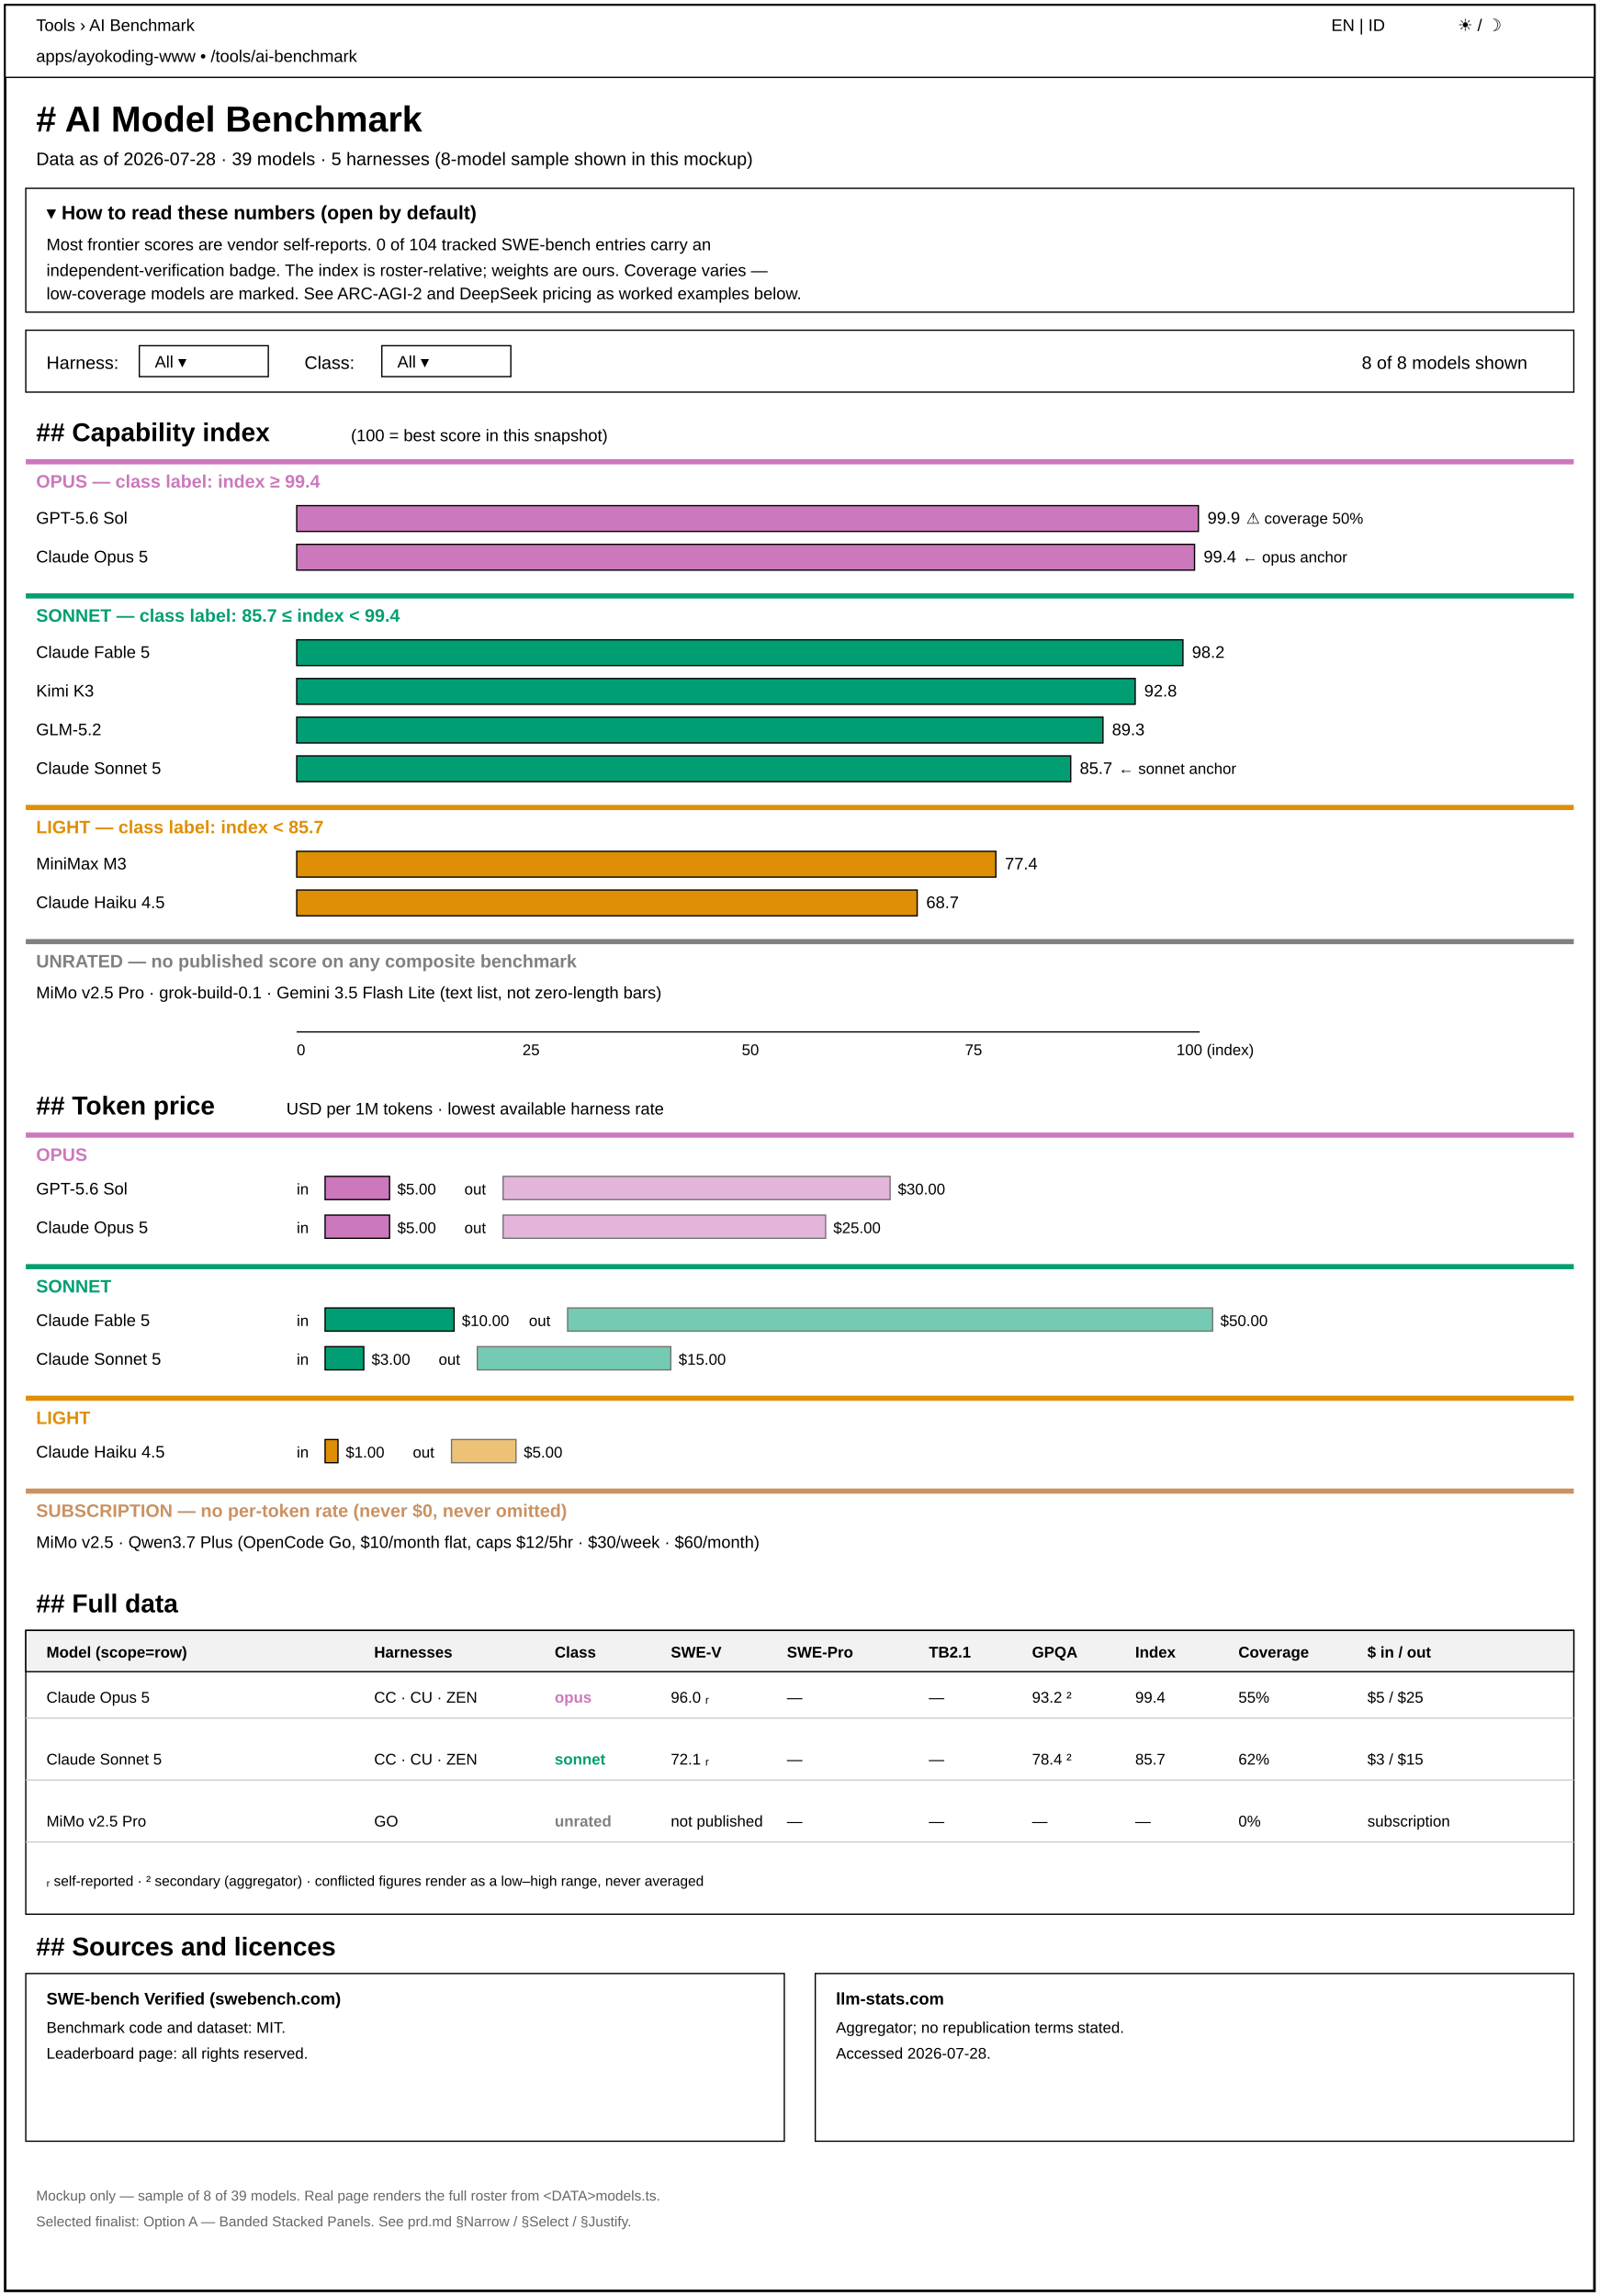
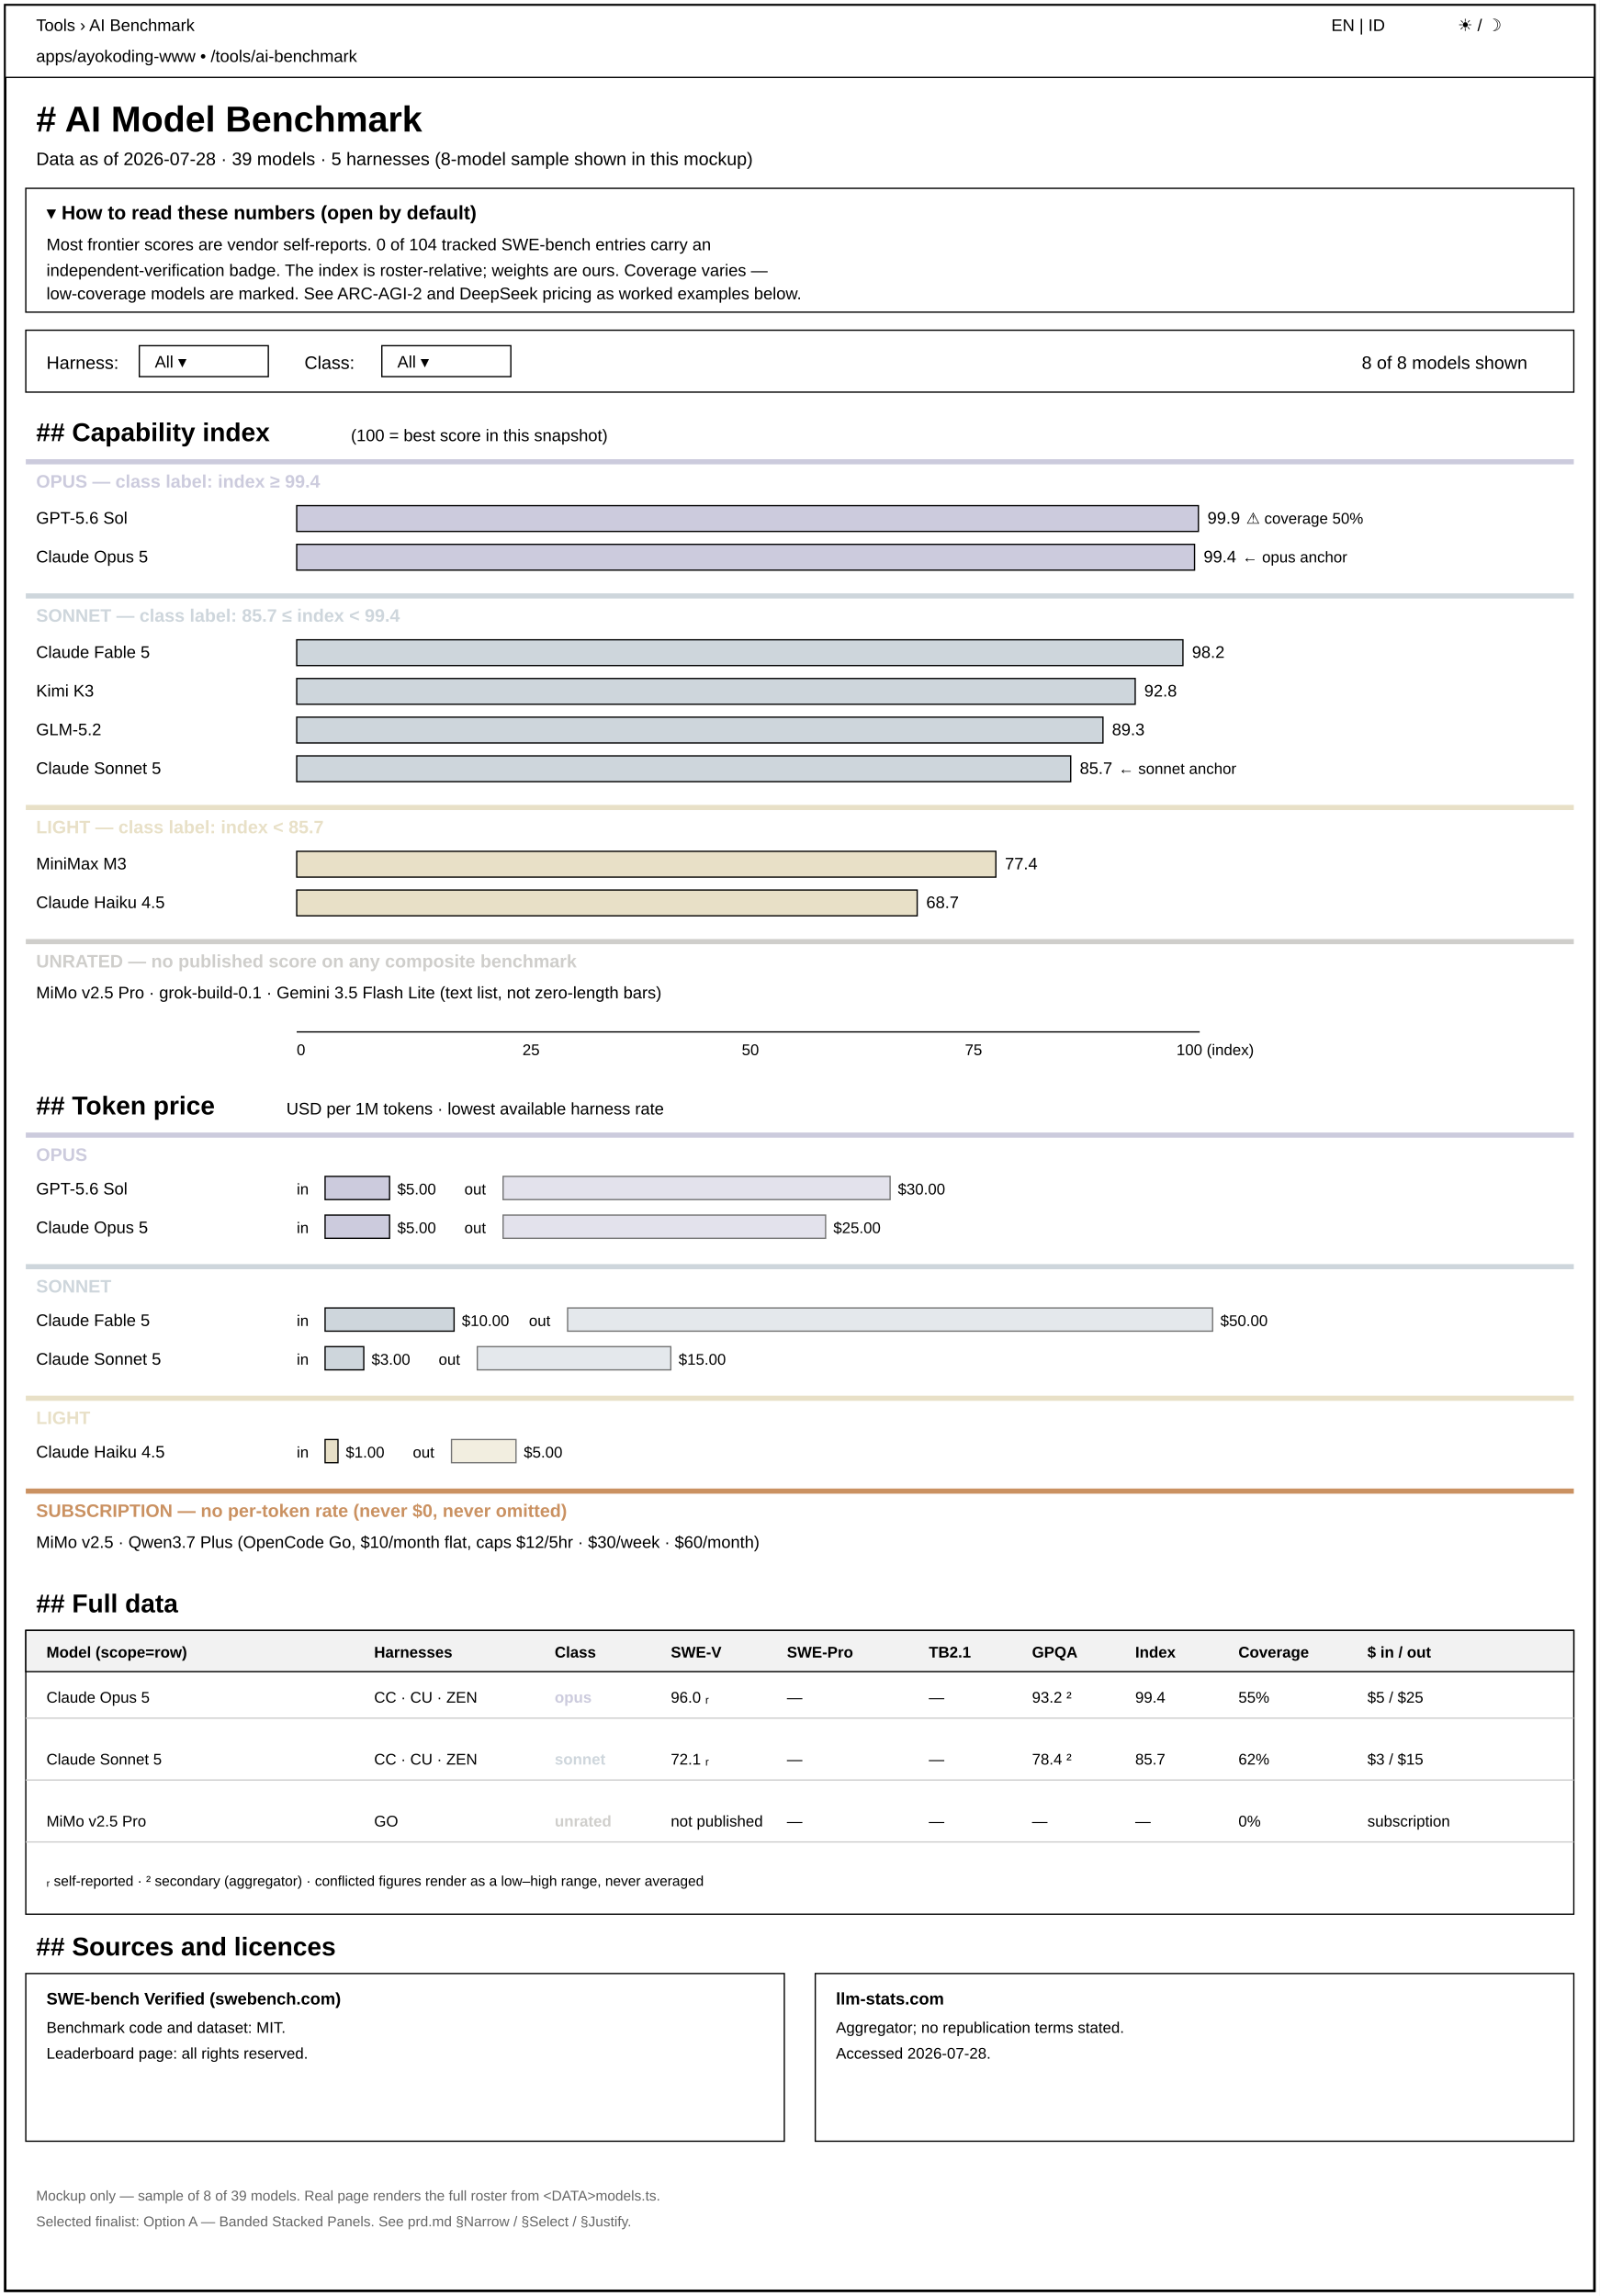
<svg xmlns="http://www.w3.org/2000/svg" viewBox="0 0 1240 1780" font-family="Arial, Helvetica, sans-serif">
  <rect x="0" y="0" width="1240" height="1780" fill="#FFFFFF" />
  <rect x="4" y="4" width="1232" height="1772" fill="none" stroke="#000000" stroke-width="2" />
  <rect x="4" y="4" width="1232" height="56" fill="#FFFFFF" stroke="#000000" stroke-width="1" />
  <text x="28" y="24" font-size="13" fill="#000000">Tools › AI Benchmark</text>
  <text x="1032" y="24" font-size="13" fill="#000000">EN | ID</text>
  <text x="1130" y="24" font-size="13" fill="#000000">☀ / ☽</text>
  <text x="28" y="48" font-size="13" fill="#000000">apps/ayokoding-www • /tools/ai-benchmark</text>
  <text x="28" y="102" font-size="28" font-weight="bold" fill="#000000"># AI Model Benchmark</text>
  <text x="28" y="128" font-size="14" fill="#000000">Data as of 2026-07-28 · 39 models · 5 harnesses (8-model sample shown in this mockup)</text>
  <rect x="20" y="146" width="1200" height="96" fill="#FFFFFF" stroke="#000000" stroke-width="1" />
  <text x="36" y="170" font-size="15" font-weight="bold" fill="#000000">▾ How to read these numbers (open by default)</text>
  <text x="36" y="194" font-size="13" fill="#000000">Most frontier scores are vendor self-reports. 0 of 104 tracked SWE-bench entries carry an</text>
  <text x="36" y="214" font-size="13" fill="#000000">independent-verification badge. The index is roster-relative; weights are ours. Coverage varies —</text>
  <text x="36" y="232" font-size="13" fill="#000000">low-coverage models are marked. See ARC-AGI-2 and DeepSeek pricing as worked examples below.</text>
  <rect x="20" y="256" width="1200" height="48" fill="#FFFFFF" stroke="#000000" stroke-width="1" />
  <text x="36" y="286" font-size="14" fill="#000000">Harness:</text>
  <rect x="108" y="268" width="100" height="24" fill="none" stroke="#000000" stroke-width="1" />
  <text x="120" y="285" font-size="13" fill="#000000">All ▾</text>
  <text x="236" y="286" font-size="14" fill="#000000">Class:</text>
  <rect x="296" y="268" width="100" height="24" fill="none" stroke="#000000" stroke-width="1" />
  <text x="308" y="285" font-size="13" fill="#000000">All ▾</text>
  <text x="1184" y="286" font-size="14" fill="#000000" text-anchor="end">8 of 8 models shown</text>
  <text x="28" y="342" font-size="20" font-weight="bold" fill="#000000">## Capability index</text>
  <text x="272" y="342" font-size="13" fill="#000000">(100 = best score in this snapshot)</text>
-   <rect x="20" y="356" width="1200" height="4" fill="#CC78BC" />
-   <text x="28" y="378" font-size="14" font-weight="bold" fill="#CC78BC">OPUS — class label: index ≥ 99.4</text>
+   <rect x="20" y="356" width="1200" height="4" fill="#cccbdd" />
+   <text x="28" y="378" font-size="14" font-weight="bold" fill="#cccbdd">OPUS — class label: index ≥ 99.4</text>
  <text x="28" y="406" font-size="13" fill="#000000">GPT-5.6 Sol</text>
-   <rect x="230" y="392" width="699" height="20" fill="#CC78BC" stroke="#000000" stroke-width="1" />
+   <rect x="230" y="392" width="699" height="20" fill="#cccbdd" stroke="#000000" stroke-width="1" />
  <text x="936" y="406" font-size="13" fill="#000000">99.9</text>
  <text x="966" y="406" font-size="12" fill="#000000">⚠ coverage 50%</text>
  <text x="28" y="436" font-size="13" fill="#000000">Claude Opus 5</text>
-   <rect x="230" y="422" width="696" height="20" fill="#CC78BC" stroke="#000000" stroke-width="1" />
+   <rect x="230" y="422" width="696" height="20" fill="#cccbdd" stroke="#000000" stroke-width="1" />
  <text x="933" y="436" font-size="13" fill="#000000">99.4</text>
  <text x="963" y="436" font-size="12" fill="#000000">← opus anchor</text>
-   <rect x="20" y="460" width="1200" height="4" fill="#029E73" />
-   <text x="28" y="482" font-size="14" font-weight="bold" fill="#029E73">SONNET — class label: 85.7 ≤ index &lt; 99.4</text>
+   <rect x="20" y="460" width="1200" height="4" fill="#ced6dc" />
+   <text x="28" y="482" font-size="14" font-weight="bold" fill="#ced6dc">SONNET — class label: 85.7 ≤ index &lt; 99.4</text>
  <text x="28" y="510" font-size="13" fill="#000000">Claude Fable 5</text>
-   <rect x="230" y="496" width="687" height="20" fill="#029E73" stroke="#000000" stroke-width="1" />
+   <rect x="230" y="496" width="687" height="20" fill="#ced6dc" stroke="#000000" stroke-width="1" />
  <text x="924" y="510" font-size="13" fill="#000000">98.2</text>
  <text x="28" y="540" font-size="13" fill="#000000">Kimi K3</text>
-   <rect x="230" y="526" width="650" height="20" fill="#029E73" stroke="#000000" stroke-width="1" />
+   <rect x="230" y="526" width="650" height="20" fill="#ced6dc" stroke="#000000" stroke-width="1" />
  <text x="887" y="540" font-size="13" fill="#000000">92.8</text>
  <text x="28" y="570" font-size="13" fill="#000000">GLM-5.2</text>
-   <rect x="230" y="556" width="625" height="20" fill="#029E73" stroke="#000000" stroke-width="1" />
+   <rect x="230" y="556" width="625" height="20" fill="#ced6dc" stroke="#000000" stroke-width="1" />
  <text x="862" y="570" font-size="13" fill="#000000">89.3</text>
  <text x="28" y="600" font-size="13" fill="#000000">Claude Sonnet 5</text>
-   <rect x="230" y="586" width="600" height="20" fill="#029E73" stroke="#000000" stroke-width="1" />
+   <rect x="230" y="586" width="600" height="20" fill="#ced6dc" stroke="#000000" stroke-width="1" />
  <text x="837" y="600" font-size="13" fill="#000000">85.7</text>
  <text x="867" y="600" font-size="12" fill="#000000">← sonnet anchor</text>
-   <rect x="20" y="624" width="1200" height="4" fill="#DE8F05" />
-   <text x="28" y="646" font-size="14" font-weight="bold" fill="#DE8F05">LIGHT — class label: index &lt; 85.7</text>
+   <rect x="20" y="624" width="1200" height="4" fill="#e8e0c7" />
+   <text x="28" y="646" font-size="14" font-weight="bold" fill="#e8e0c7">LIGHT — class label: index &lt; 85.7</text>
  <text x="28" y="674" font-size="13" fill="#000000">MiniMax M3</text>
-   <rect x="230" y="660" width="542" height="20" fill="#DE8F05" stroke="#000000" stroke-width="1" />
+   <rect x="230" y="660" width="542" height="20" fill="#e8e0c7" stroke="#000000" stroke-width="1" />
  <text x="779" y="674" font-size="13" fill="#000000">77.4</text>
  <text x="28" y="704" font-size="13" fill="#000000">Claude Haiku 4.5</text>
-   <rect x="230" y="690" width="481" height="20" fill="#DE8F05" stroke="#000000" stroke-width="1" />
+   <rect x="230" y="690" width="481" height="20" fill="#e8e0c7" stroke="#000000" stroke-width="1" />
  <text x="718" y="704" font-size="13" fill="#000000">68.7</text>
-   <rect x="20" y="728" width="1200" height="4" fill="#808080" />
-   <text x="28" y="750" font-size="14" font-weight="bold" fill="#808080">UNRATED — no published score on any composite benchmark</text>
+   <rect x="20" y="728" width="1200" height="4" fill="#cfcecb" />
+   <text x="28" y="750" font-size="14" font-weight="bold" fill="#cfcecb">UNRATED — no published score on any composite benchmark</text>
  <text x="28" y="774" font-size="13" fill="#000000">MiMo v2.5 Pro · grok-build-0.1 · Gemini 3.5 Flash Lite (text list, not zero-length bars)</text>
  <line x1="230" y1="800" x2="930" y2="800" stroke="#000000" stroke-width="1" />
  <text x="230" y="818" font-size="12" fill="#000000">0</text>
  <text x="405" y="818" font-size="12" fill="#000000">25</text>
  <text x="575" y="818" font-size="12" fill="#000000">50</text>
  <text x="748" y="818" font-size="12" fill="#000000">75</text>
  <text x="912" y="818" font-size="12" fill="#000000">100 (index)</text>
  <text x="28" y="864" font-size="20" font-weight="bold" fill="#000000">## Token price</text>
  <text x="222" y="864" font-size="13" fill="#000000">USD per 1M tokens · lowest available harness rate</text>
-   <rect x="20" y="878" width="1200" height="4" fill="#CC78BC" />
-   <text x="28" y="900" font-size="14" font-weight="bold" fill="#CC78BC">OPUS</text>
+   <rect x="20" y="878" width="1200" height="4" fill="#cccbdd" />
+   <text x="28" y="900" font-size="14" font-weight="bold" fill="#cccbdd">OPUS</text>
  <text x="28" y="926" font-size="13" fill="#000000">GPT-5.6 Sol</text>
  <text x="230" y="926" font-size="12" fill="#000000">in</text>
-   <rect x="252" y="912" width="50" height="18" fill="#CC78BC" stroke="#000000" stroke-width="1" />
+   <rect x="252" y="912" width="50" height="18" fill="#cccbdd" stroke="#000000" stroke-width="1" />
  <text x="308" y="926" font-size="12" fill="#000000">$5.00</text>
  <text x="360" y="926" font-size="12" fill="#000000">out</text>
-   <rect x="390" y="912" width="300" height="18" fill="#CC78BC" stroke="#000000" stroke-width="1" opacity="0.55" />
+   <rect x="390" y="912" width="300" height="18" fill="#cccbdd" stroke="#000000" stroke-width="1" opacity="0.55" />
  <text x="696" y="926" font-size="12" fill="#000000">$30.00</text>
  <text x="28" y="956" font-size="13" fill="#000000">Claude Opus 5</text>
  <text x="230" y="956" font-size="12" fill="#000000">in</text>
-   <rect x="252" y="942" width="50" height="18" fill="#CC78BC" stroke="#000000" stroke-width="1" />
+   <rect x="252" y="942" width="50" height="18" fill="#cccbdd" stroke="#000000" stroke-width="1" />
  <text x="308" y="956" font-size="12" fill="#000000">$5.00</text>
  <text x="360" y="956" font-size="12" fill="#000000">out</text>
-   <rect x="390" y="942" width="250" height="18" fill="#CC78BC" stroke="#000000" stroke-width="1" opacity="0.55" />
+   <rect x="390" y="942" width="250" height="18" fill="#cccbdd" stroke="#000000" stroke-width="1" opacity="0.55" />
  <text x="646" y="956" font-size="12" fill="#000000">$25.00</text>
-   <rect x="20" y="980" width="1200" height="4" fill="#029E73" />
-   <text x="28" y="1002" font-size="14" font-weight="bold" fill="#029E73">SONNET</text>
+   <rect x="20" y="980" width="1200" height="4" fill="#ced6dc" />
+   <text x="28" y="1002" font-size="14" font-weight="bold" fill="#ced6dc">SONNET</text>
  <text x="28" y="1028" font-size="13" fill="#000000">Claude Fable 5</text>
  <text x="230" y="1028" font-size="12" fill="#000000">in</text>
-   <rect x="252" y="1014" width="100" height="18" fill="#029E73" stroke="#000000" stroke-width="1" />
+   <rect x="252" y="1014" width="100" height="18" fill="#ced6dc" stroke="#000000" stroke-width="1" />
  <text x="358" y="1028" font-size="12" fill="#000000">$10.00</text>
  <text x="410" y="1028" font-size="12" fill="#000000">out</text>
-   <rect x="440" y="1014" width="500" height="18" fill="#029E73" stroke="#000000" stroke-width="1" opacity="0.55" />
+   <rect x="440" y="1014" width="500" height="18" fill="#ced6dc" stroke="#000000" stroke-width="1" opacity="0.55" />
  <text x="946" y="1028" font-size="12" fill="#000000">$50.00</text>
  <text x="28" y="1058" font-size="13" fill="#000000">Claude Sonnet 5</text>
  <text x="230" y="1058" font-size="12" fill="#000000">in</text>
-   <rect x="252" y="1044" width="30" height="18" fill="#029E73" stroke="#000000" stroke-width="1" />
+   <rect x="252" y="1044" width="30" height="18" fill="#ced6dc" stroke="#000000" stroke-width="1" />
  <text x="288" y="1058" font-size="12" fill="#000000">$3.00</text>
  <text x="340" y="1058" font-size="12" fill="#000000">out</text>
-   <rect x="370" y="1044" width="150" height="18" fill="#029E73" stroke="#000000" stroke-width="1" opacity="0.55" />
+   <rect x="370" y="1044" width="150" height="18" fill="#ced6dc" stroke="#000000" stroke-width="1" opacity="0.55" />
  <text x="526" y="1058" font-size="12" fill="#000000">$15.00</text>
-   <rect x="20" y="1082" width="1200" height="4" fill="#DE8F05" />
-   <text x="28" y="1104" font-size="14" font-weight="bold" fill="#DE8F05">LIGHT</text>
+   <rect x="20" y="1082" width="1200" height="4" fill="#e8e0c7" />
+   <text x="28" y="1104" font-size="14" font-weight="bold" fill="#e8e0c7">LIGHT</text>
  <text x="28" y="1130" font-size="13" fill="#000000">Claude Haiku 4.5</text>
  <text x="230" y="1130" font-size="12" fill="#000000">in</text>
-   <rect x="252" y="1116" width="10" height="18" fill="#DE8F05" stroke="#000000" stroke-width="1" />
+   <rect x="252" y="1116" width="10" height="18" fill="#e8e0c7" stroke="#000000" stroke-width="1" />
  <text x="268" y="1130" font-size="12" fill="#000000">$1.00</text>
  <text x="320" y="1130" font-size="12" fill="#000000">out</text>
-   <rect x="350" y="1116" width="50" height="18" fill="#DE8F05" stroke="#000000" stroke-width="1" opacity="0.55" />
+   <rect x="350" y="1116" width="50" height="18" fill="#e8e0c7" stroke="#000000" stroke-width="1" opacity="0.55" />
  <text x="406" y="1130" font-size="12" fill="#000000">$5.00</text>
  <rect x="20" y="1154" width="1200" height="4" fill="#CA9161" />
  <text x="28" y="1176" font-size="14" font-weight="bold" fill="#CA9161">SUBSCRIPTION — no per-token rate (never $0, never omitted)</text>
  <text x="28" y="1200" font-size="13" fill="#000000">MiMo v2.5 · Qwen3.7 Plus (OpenCode Go, $10/month flat, caps $12/5hr · $30/week · $60/month)</text>
  <text x="28" y="1250" font-size="20" font-weight="bold" fill="#000000">## Full data</text>
  <rect x="20" y="1264" width="1200" height="220" fill="#FFFFFF" stroke="#000000" stroke-width="1" />
  <rect x="20" y="1264" width="1200" height="32" fill="#F2F2F2" stroke="#000000" stroke-width="1" />
  <text x="36" y="1285" font-size="12" font-weight="bold" fill="#000000">Model (scope=row)</text>
  <text x="290" y="1285" font-size="12" font-weight="bold" fill="#000000">Harnesses</text>
  <text x="430" y="1285" font-size="12" font-weight="bold" fill="#000000">Class</text>
  <text x="520" y="1285" font-size="12" font-weight="bold" fill="#000000">SWE-V</text>
  <text x="610" y="1285" font-size="12" font-weight="bold" fill="#000000">SWE-Pro</text>
  <text x="720" y="1285" font-size="12" font-weight="bold" fill="#000000">TB2.1</text>
  <text x="800" y="1285" font-size="12" font-weight="bold" fill="#000000">GPQA</text>
  <text x="880" y="1285" font-size="12" font-weight="bold" fill="#000000">Index</text>
  <text x="960" y="1285" font-size="12" font-weight="bold" fill="#000000">Coverage</text>
  <text x="1060" y="1285" font-size="12" font-weight="bold" fill="#000000">$ in / out</text>
  <line x1="20" y1="1332" x2="1220" y2="1332" stroke="#CCCCCC" stroke-width="1" />
  <text x="36" y="1320" font-size="12" fill="#000000">Claude Opus 5</text>
  <text x="290" y="1320" font-size="12" fill="#000000">CC · CU · ZEN</text>
-   <text x="430" y="1320" font-size="12" fill="#CC78BC" font-weight="bold">opus</text>
+   <text x="430" y="1320" font-size="12" fill="#cccbdd" font-weight="bold">opus</text>
  <text x="520" y="1320" font-size="12" fill="#000000">96.0 ᵣ</text>
  <text x="610" y="1320" font-size="12" fill="#000000">—</text>
  <text x="720" y="1320" font-size="12" fill="#000000">—</text>
  <text x="800" y="1320" font-size="12" fill="#000000">93.2 ²</text>
  <text x="880" y="1320" font-size="12" fill="#000000">99.4</text>
  <text x="960" y="1320" font-size="12" fill="#000000">55%</text>
  <text x="1060" y="1320" font-size="12" fill="#000000">$5 / $25</text>
  <line x1="20" y1="1380" x2="1220" y2="1380" stroke="#CCCCCC" stroke-width="1" />
  <text x="36" y="1368" font-size="12" fill="#000000">Claude Sonnet 5</text>
  <text x="290" y="1368" font-size="12" fill="#000000">CC · CU · ZEN</text>
-   <text x="430" y="1368" font-size="12" fill="#029E73" font-weight="bold">sonnet</text>
+   <text x="430" y="1368" font-size="12" fill="#ced6dc" font-weight="bold">sonnet</text>
  <text x="520" y="1368" font-size="12" fill="#000000">72.1 ᵣ</text>
  <text x="610" y="1368" font-size="12" fill="#000000">—</text>
  <text x="720" y="1368" font-size="12" fill="#000000">—</text>
  <text x="800" y="1368" font-size="12" fill="#000000">78.4 ²</text>
  <text x="880" y="1368" font-size="12" fill="#000000">85.7</text>
  <text x="960" y="1368" font-size="12" fill="#000000">62%</text>
  <text x="1060" y="1368" font-size="12" fill="#000000">$3 / $15</text>
  <line x1="20" y1="1428" x2="1220" y2="1428" stroke="#CCCCCC" stroke-width="1" />
  <text x="36" y="1416" font-size="12" fill="#000000">MiMo v2.5 Pro</text>
  <text x="290" y="1416" font-size="12" fill="#000000">GO</text>
-   <text x="430" y="1416" font-size="12" fill="#808080" font-weight="bold">unrated</text>
+   <text x="430" y="1416" font-size="12" fill="#cfcecb" font-weight="bold">unrated</text>
  <text x="520" y="1416" font-size="12" fill="#000000">not published</text>
  <text x="610" y="1416" font-size="12" fill="#000000">—</text>
  <text x="720" y="1416" font-size="12" fill="#000000">—</text>
  <text x="800" y="1416" font-size="12" fill="#000000">—</text>
  <text x="880" y="1416" font-size="12" fill="#000000">—</text>
  <text x="960" y="1416" font-size="12" fill="#000000">0%</text>
  <text x="1060" y="1416" font-size="12" fill="#000000">subscription</text>
  <text x="36" y="1462" font-size="11" fill="#000000">ᵣ self-reported · ² secondary (aggregator) · conflicted figures render as a low–high range, never averaged</text>
  <text x="28" y="1516" font-size="20" font-weight="bold" fill="#000000">## Sources and licences</text>
  <rect x="20" y="1530" width="588" height="130" fill="#FFFFFF" stroke="#000000" stroke-width="1" />
  <text x="36" y="1554" font-size="13" font-weight="bold" fill="#000000">SWE-bench Verified (swebench.com)</text>
  <text x="36" y="1576" font-size="12" fill="#000000">Benchmark code and dataset: MIT.</text>
  <text x="36" y="1596" font-size="12" fill="#000000">Leaderboard page: all rights reserved.</text>
  <rect x="632" y="1530" width="588" height="130" fill="#FFFFFF" stroke="#000000" stroke-width="1" />
  <text x="648" y="1554" font-size="13" font-weight="bold" fill="#000000">llm-stats.com</text>
  <text x="648" y="1576" font-size="12" fill="#000000">Aggregator; no republication terms stated.</text>
  <text x="648" y="1596" font-size="12" fill="#000000">Accessed 2026-07-28.</text>
  <text x="28" y="1706" font-size="11" fill="#666666">Mockup only — sample of 8 of 39 models. Real page renders the full roster from &lt;DATA&gt;models.ts.</text>
  <text x="28" y="1726" font-size="11" fill="#666666">Selected finalist: Option A — Banded Stacked Panels. See prd.md §Narrow / §Select / §Justify.</text>
</svg>
